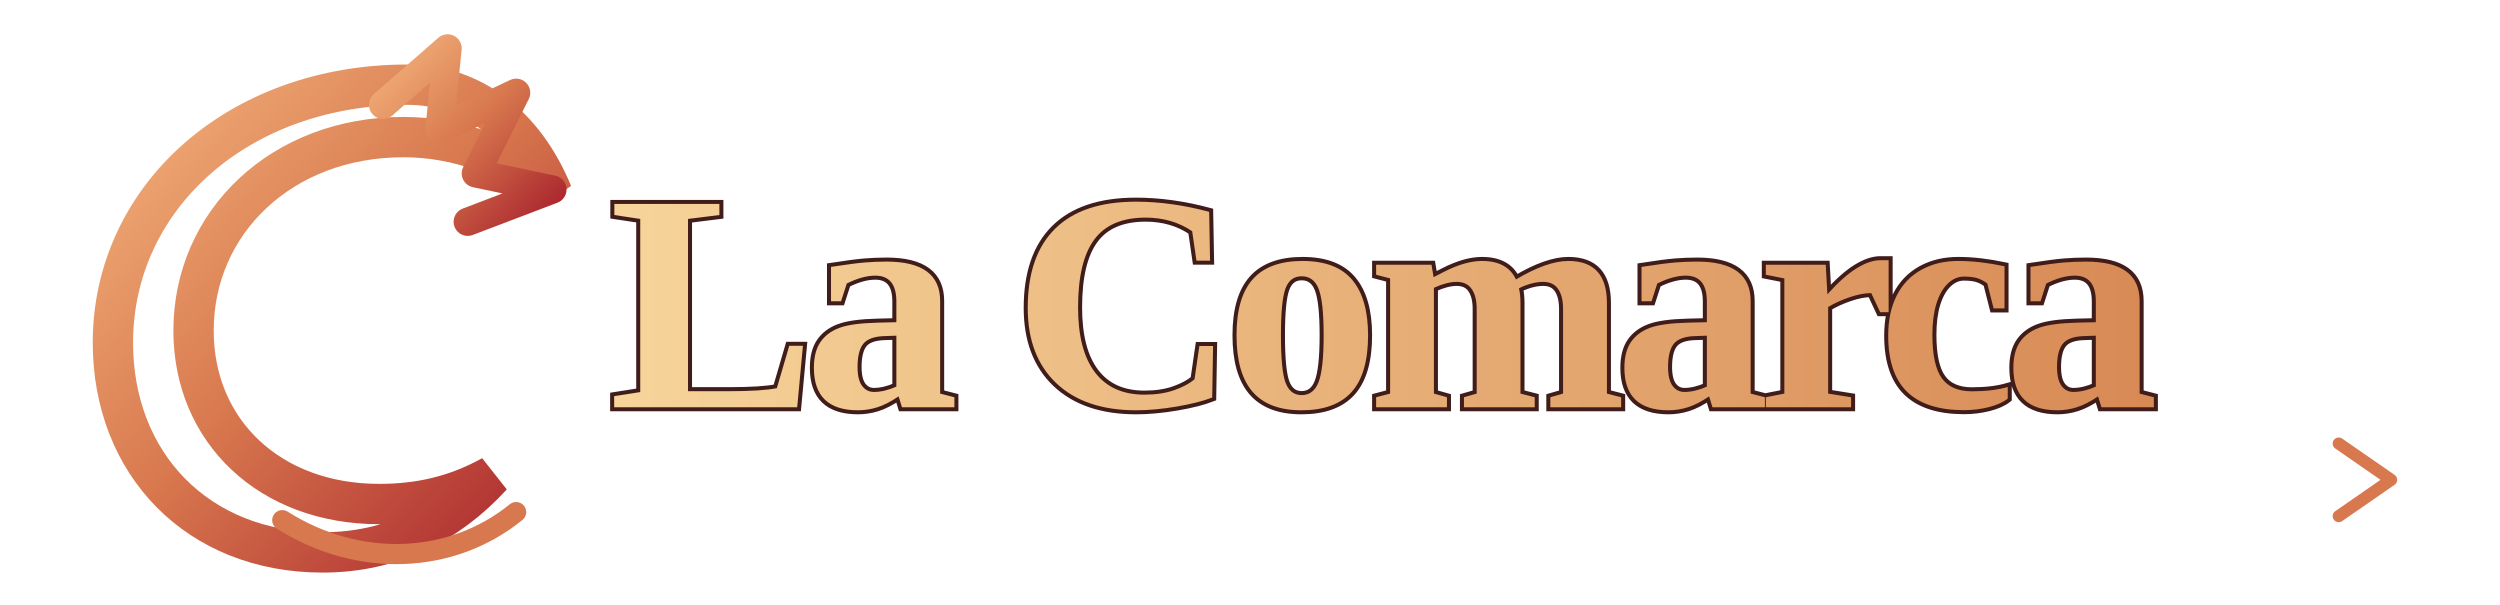
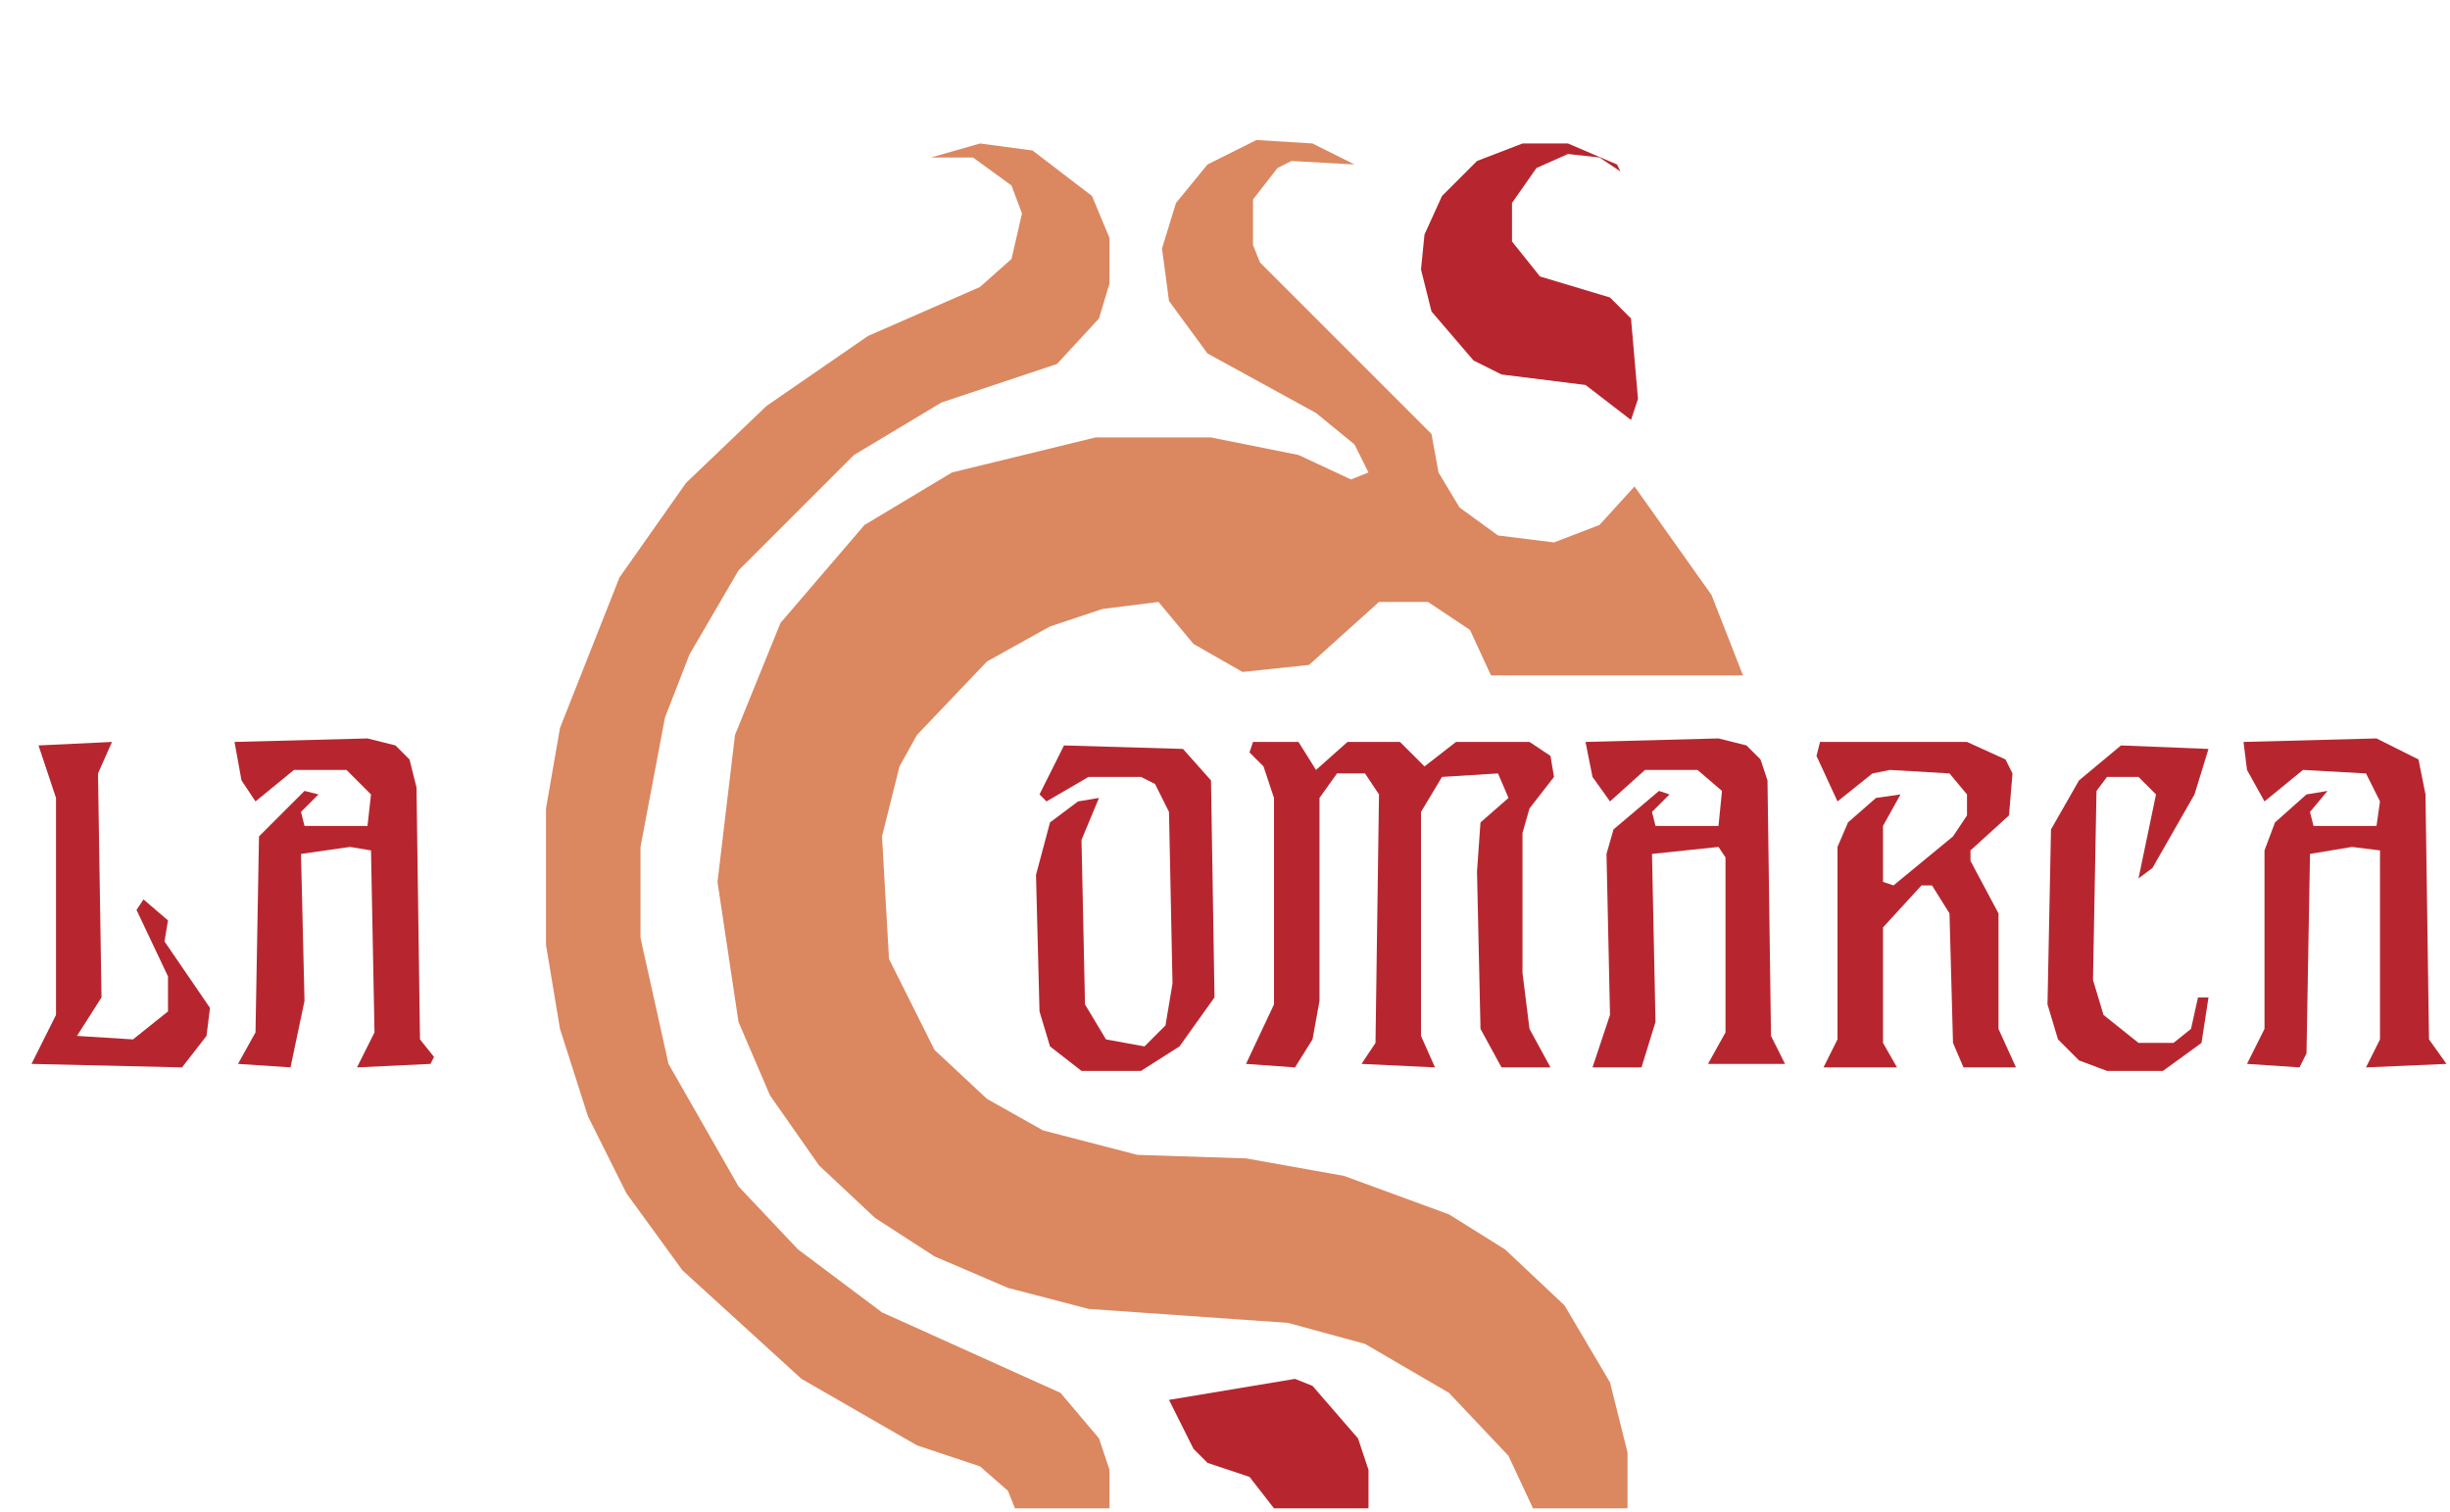
- <svg xmlns="http://www.w3.org/2000/svg" viewBox="0 0 620 150" role="img" aria-labelledby="title">
-   <defs>
-     <linearGradient id="copper" x1="0" y1="0" x2="1" y2="1">
-       <stop stop-color="#f3b27c" />
-       <stop offset=".48" stop-color="#d8784e" />
-       <stop offset="1" stop-color="#a9232d" />
-     </linearGradient>
-     <linearGradient id="gold" x1="0" y1="0" x2="1" y2="0">
-       <stop stop-color="#f6d49a" />
-       <stop offset="1" stop-color="#d88a55" />
-     </linearGradient>
-   </defs>
-   <g transform="translate(8 9)">
-     <path d="M93 12C51 12 20 40 20 76c0 30 21 52 52 52 17 0 31-7 42-19-9 5-18 7-28 7-27 0-46-18-46-43 0-27 22-48 52-48 14 0 27 5 37 14-7-17-20-27-36-27Z" fill="none" stroke="url(#copper)" stroke-width="10" stroke-linecap="round" />
-     <path d="M87 17 103 3l-2 20 19-9-10 20 19 4-21 8" fill="none" stroke="url(#copper)" stroke-width="7" stroke-linecap="round" stroke-linejoin="round" />
-     <path d="M62 120c19 12 42 11 58-2" fill="none" stroke="#d8784e" stroke-width="5" stroke-linecap="round" />
-   </g>
-   <text x="151" y="101" font-family="Georgia, 'Times New Roman', serif" font-size="77" font-weight="700" letter-spacing="-3" fill="url(#gold)" stroke="#401d1a" stroke-width="2" paint-order="stroke">La Comarca</text>
-   <path d="M156 119H593" stroke="url(#copper)" stroke-width="3" stroke-linecap="round" />
-   <path d="M580 110l13 9-13 9" fill="none" stroke="#d8784e" stroke-width="3" stroke-linecap="round" stroke-linejoin="round" />
+ <svg xmlns="http://www.w3.org/2000/svg" viewBox="0 0 700 432">
+   <path fill="#db8760" fill-rule="evenodd" d="M 280,41 266,45 278,45 289,53 292,61 289,74 280,82 248,96 219,116 196,138 177,165 160,208 156,231 156,270 160,294 168,319 179,341 195,363 229,394 262,413 280,419 288,426 290,431 317,431 317,420 314,411 303,398 252,375 228,357 211,339 191,304 183,268 183,242 190,205 197,187 211,163 244,130 269,115 302,104 314,91 317,81 317,68 312,56 295,43 Z M 359,40 345,47 336,58 332,71 334,86 345,101 376,118 387,127 391,135 386,137 371,130 346,125 313,125 272,135 247,150 223,178 210,210 205,252 211,292 220,313 234,333 250,348 267,359 288,368 311,374 368,378 390,384 414,398 431,416 438,431 465,431 465,415 460,395 447,373 430,357 414,347 384,336 356,331 325,330 298,323 282,314 267,300 254,274 252,239 257,219 262,210 282,189 300,179 315,174 331,172 341,184 355,192 374,190 394,172 408,172 420,180 426,193 498,193 489,170 467,139 457,150 444,155 428,153 417,145 411,135 409,124 360,75 358,70 358,57 365,48 369,46 387,47 375,41 Z" />
+   <path fill="#b7262f" fill-rule="evenodd" d="M 334,400 341,414 345,418 357,422 364,431 391,431 391,420 388,411 375,396 370,394 Z M 606,213 594,223 586,237 585,287 588,297 594,303 602,306 618,306 629,298 631,285 628,285 626,294 621,298 611,298 601,290 598,280 599,226 602,222 611,222 616,227 611,251 615,248 627,227 631,214 Z M 304,213 297,227 299,229 311,222 326,222 330,224 334,232 335,281 333,293 327,299 316,297 310,287 309,240 314,228 308,229 300,235 296,250 297,289 300,299 309,306 326,306 337,299 347,285 346,223 338,214 Z M 520,212 519,216 525,229 535,221 540,220 557,221 562,227 562,233 558,239 541,253 538,252 538,236 543,227 536,228 528,235 525,242 525,297 521,305 542,305 538,298 538,265 549,253 552,253 557,261 558,298 561,305 576,305 571,294 571,261 563,246 563,243 574,233 575,221 573,217 562,212 Z M 358,212 357,215 361,219 364,228 364,287 356,304 370,305 375,297 377,286 377,228 382,221 390,221 394,227 393,298 389,304 410,305 406,296 406,232 412,222 428,221 431,228 423,235 422,249 423,294 429,305 443,305 437,294 435,278 435,238 437,231 444,222 443,216 437,212 416,212 407,219 400,212 385,212 376,220 371,212 Z M 11,213 16,228 16,290 9,304 52,305 59,296 60,288 47,269 48,263 41,257 39,260 48,279 48,289 38,297 22,296 29,285 28,221 32,212 Z M 641,212 642,220 647,229 658,220 676,221 680,229 679,236 661,236 660,232 665,226 659,227 650,235 647,243 647,294 642,304 657,305 659,301 660,244 672,242 680,243 680,297 676,305 699,304 694,297 693,227 691,217 679,211 Z M 453,212 455,222 460,229 470,220 485,220 492,226 491,236 473,236 472,232 477,227 474,226 461,237 459,244 460,290 455,305 469,305 473,292 472,244 491,242 493,245 493,295 488,304 510,304 506,296 505,223 503,217 499,213 491,211 Z M 67,212 69,223 73,229 84,220 99,220 106,227 105,236 87,236 86,232 91,227 87,226 74,239 73,295 68,304 83,305 87,286 86,244 100,242 106,243 107,295 102,305 123,304 124,302 120,297 119,225 117,217 113,213 105,211 Z M 422,46 412,56 407,67 406,77 409,89 421,103 429,107 453,110 466,120 468,114 466,91 460,85 440,79 432,69 432,58 439,48 448,44 457,45 463,49 462,47 448,41 435,41 Z" />
</svg>
